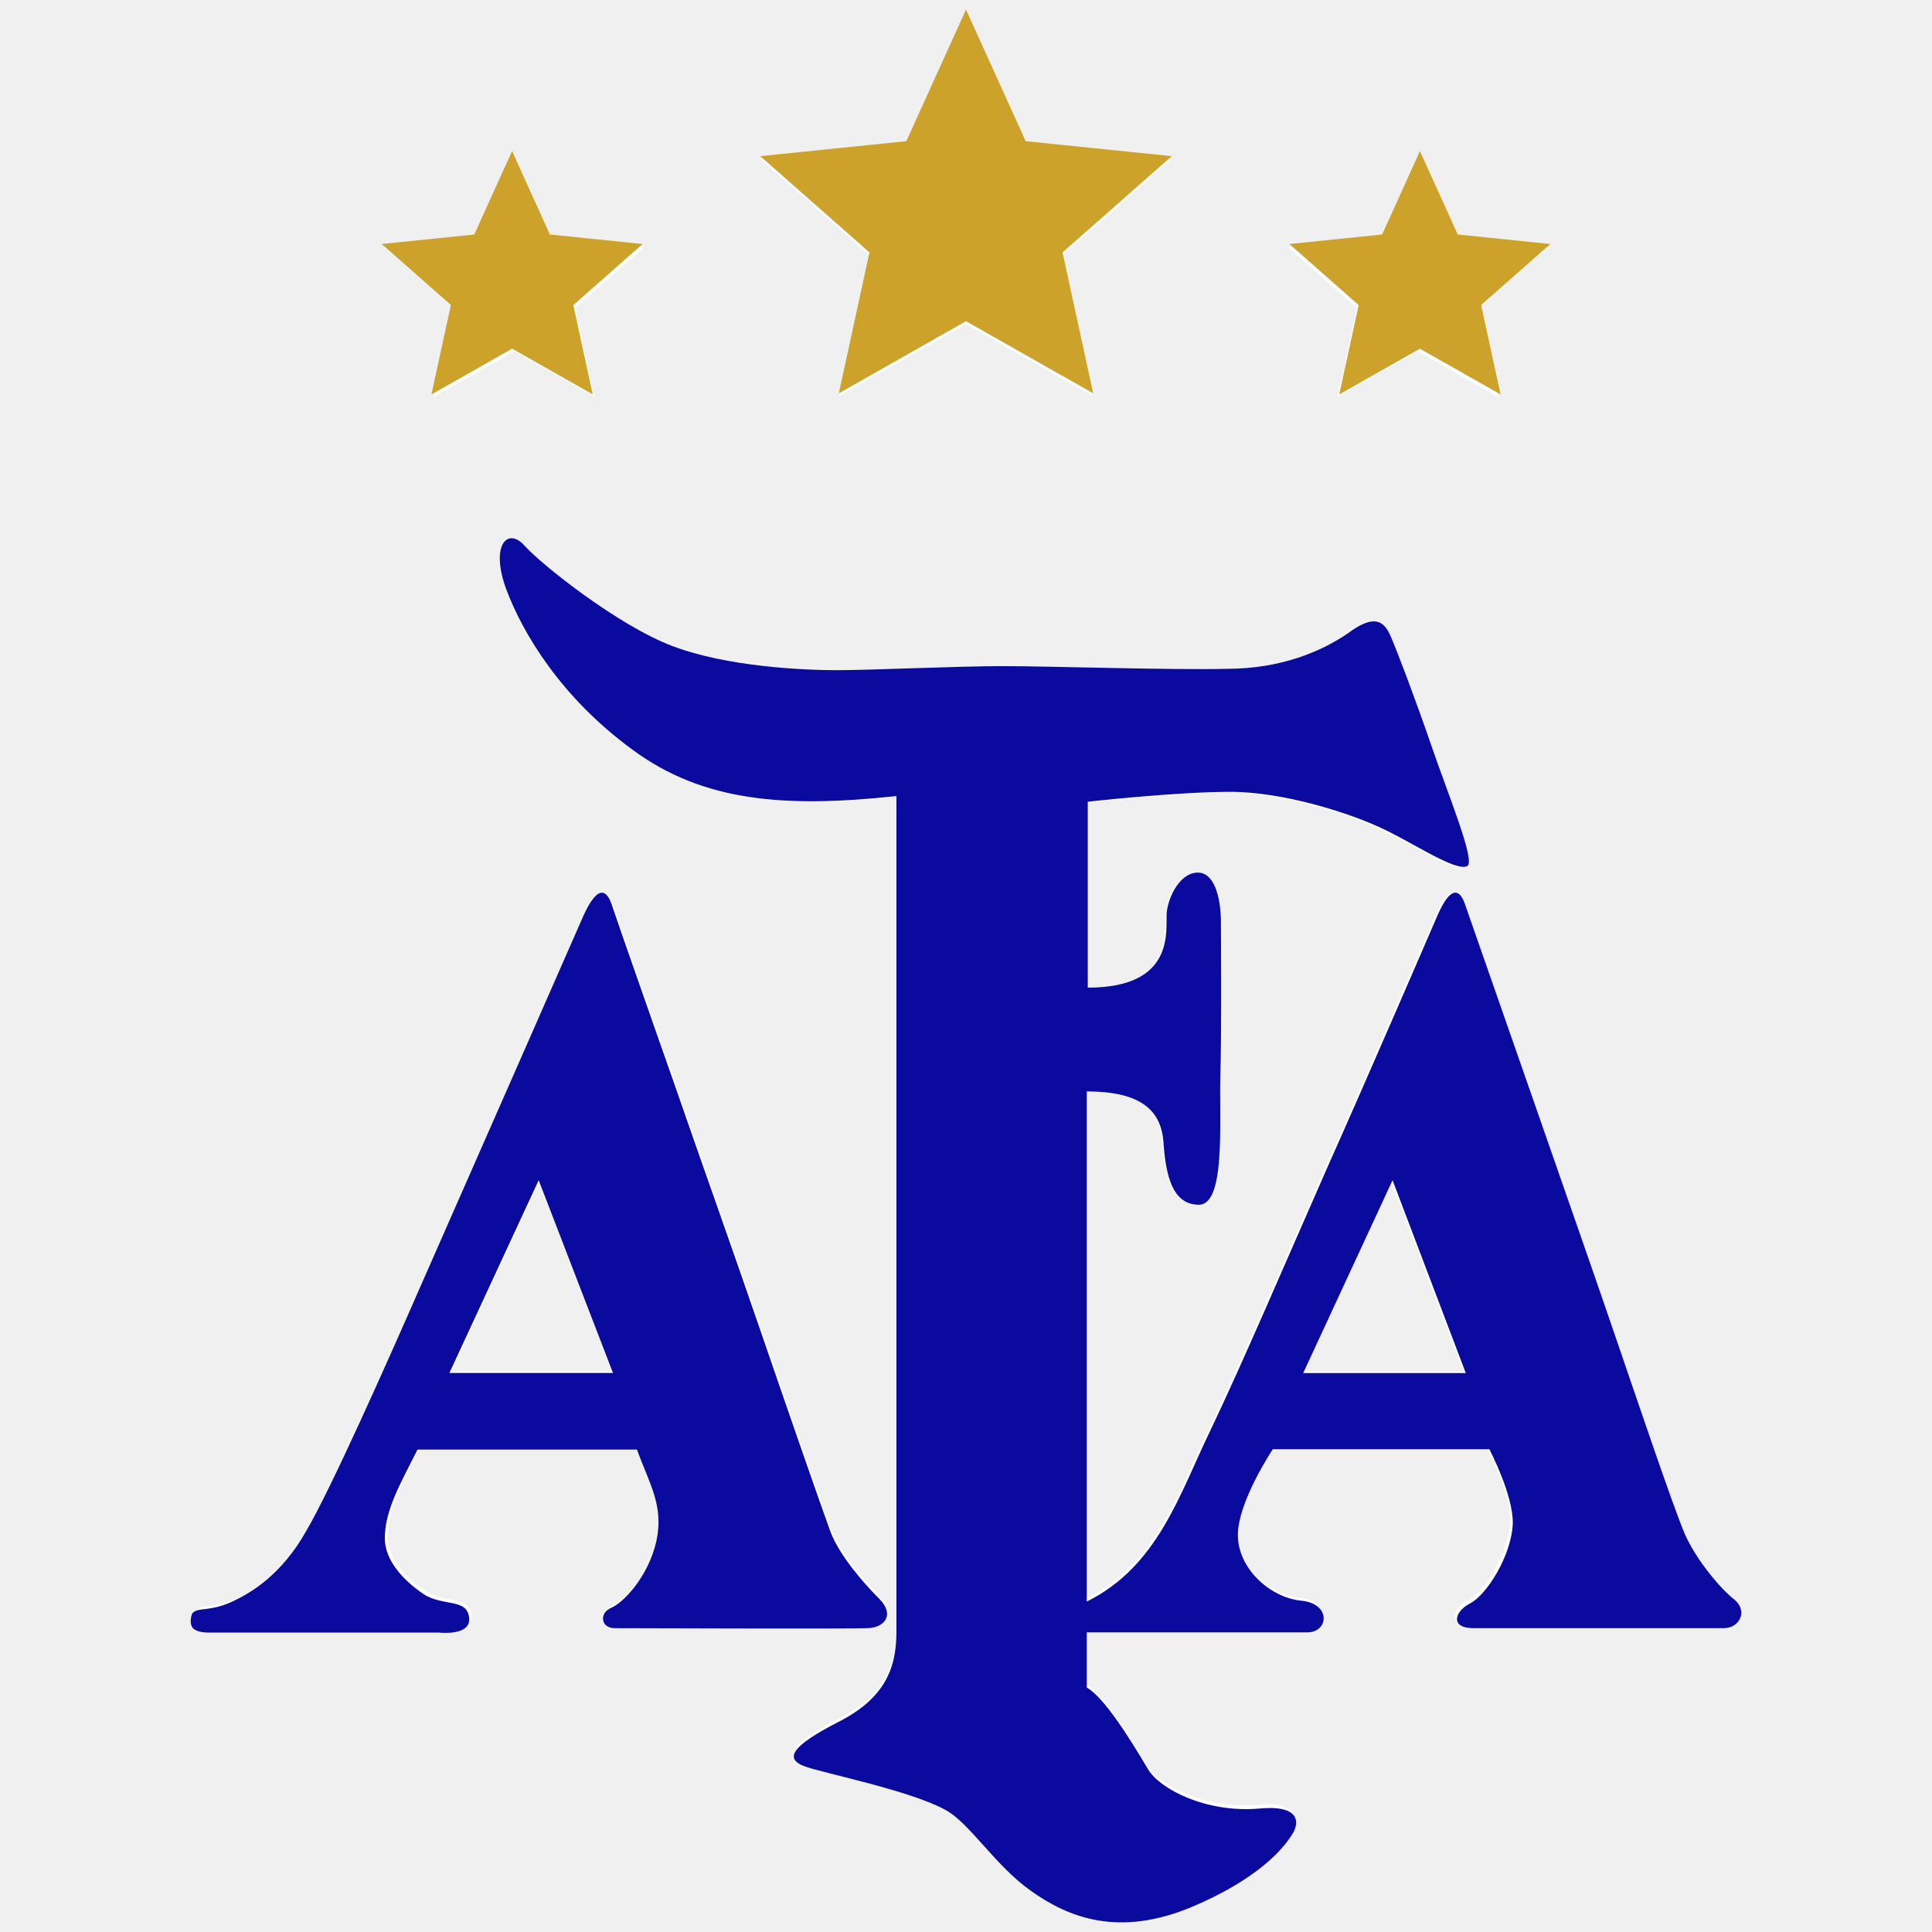
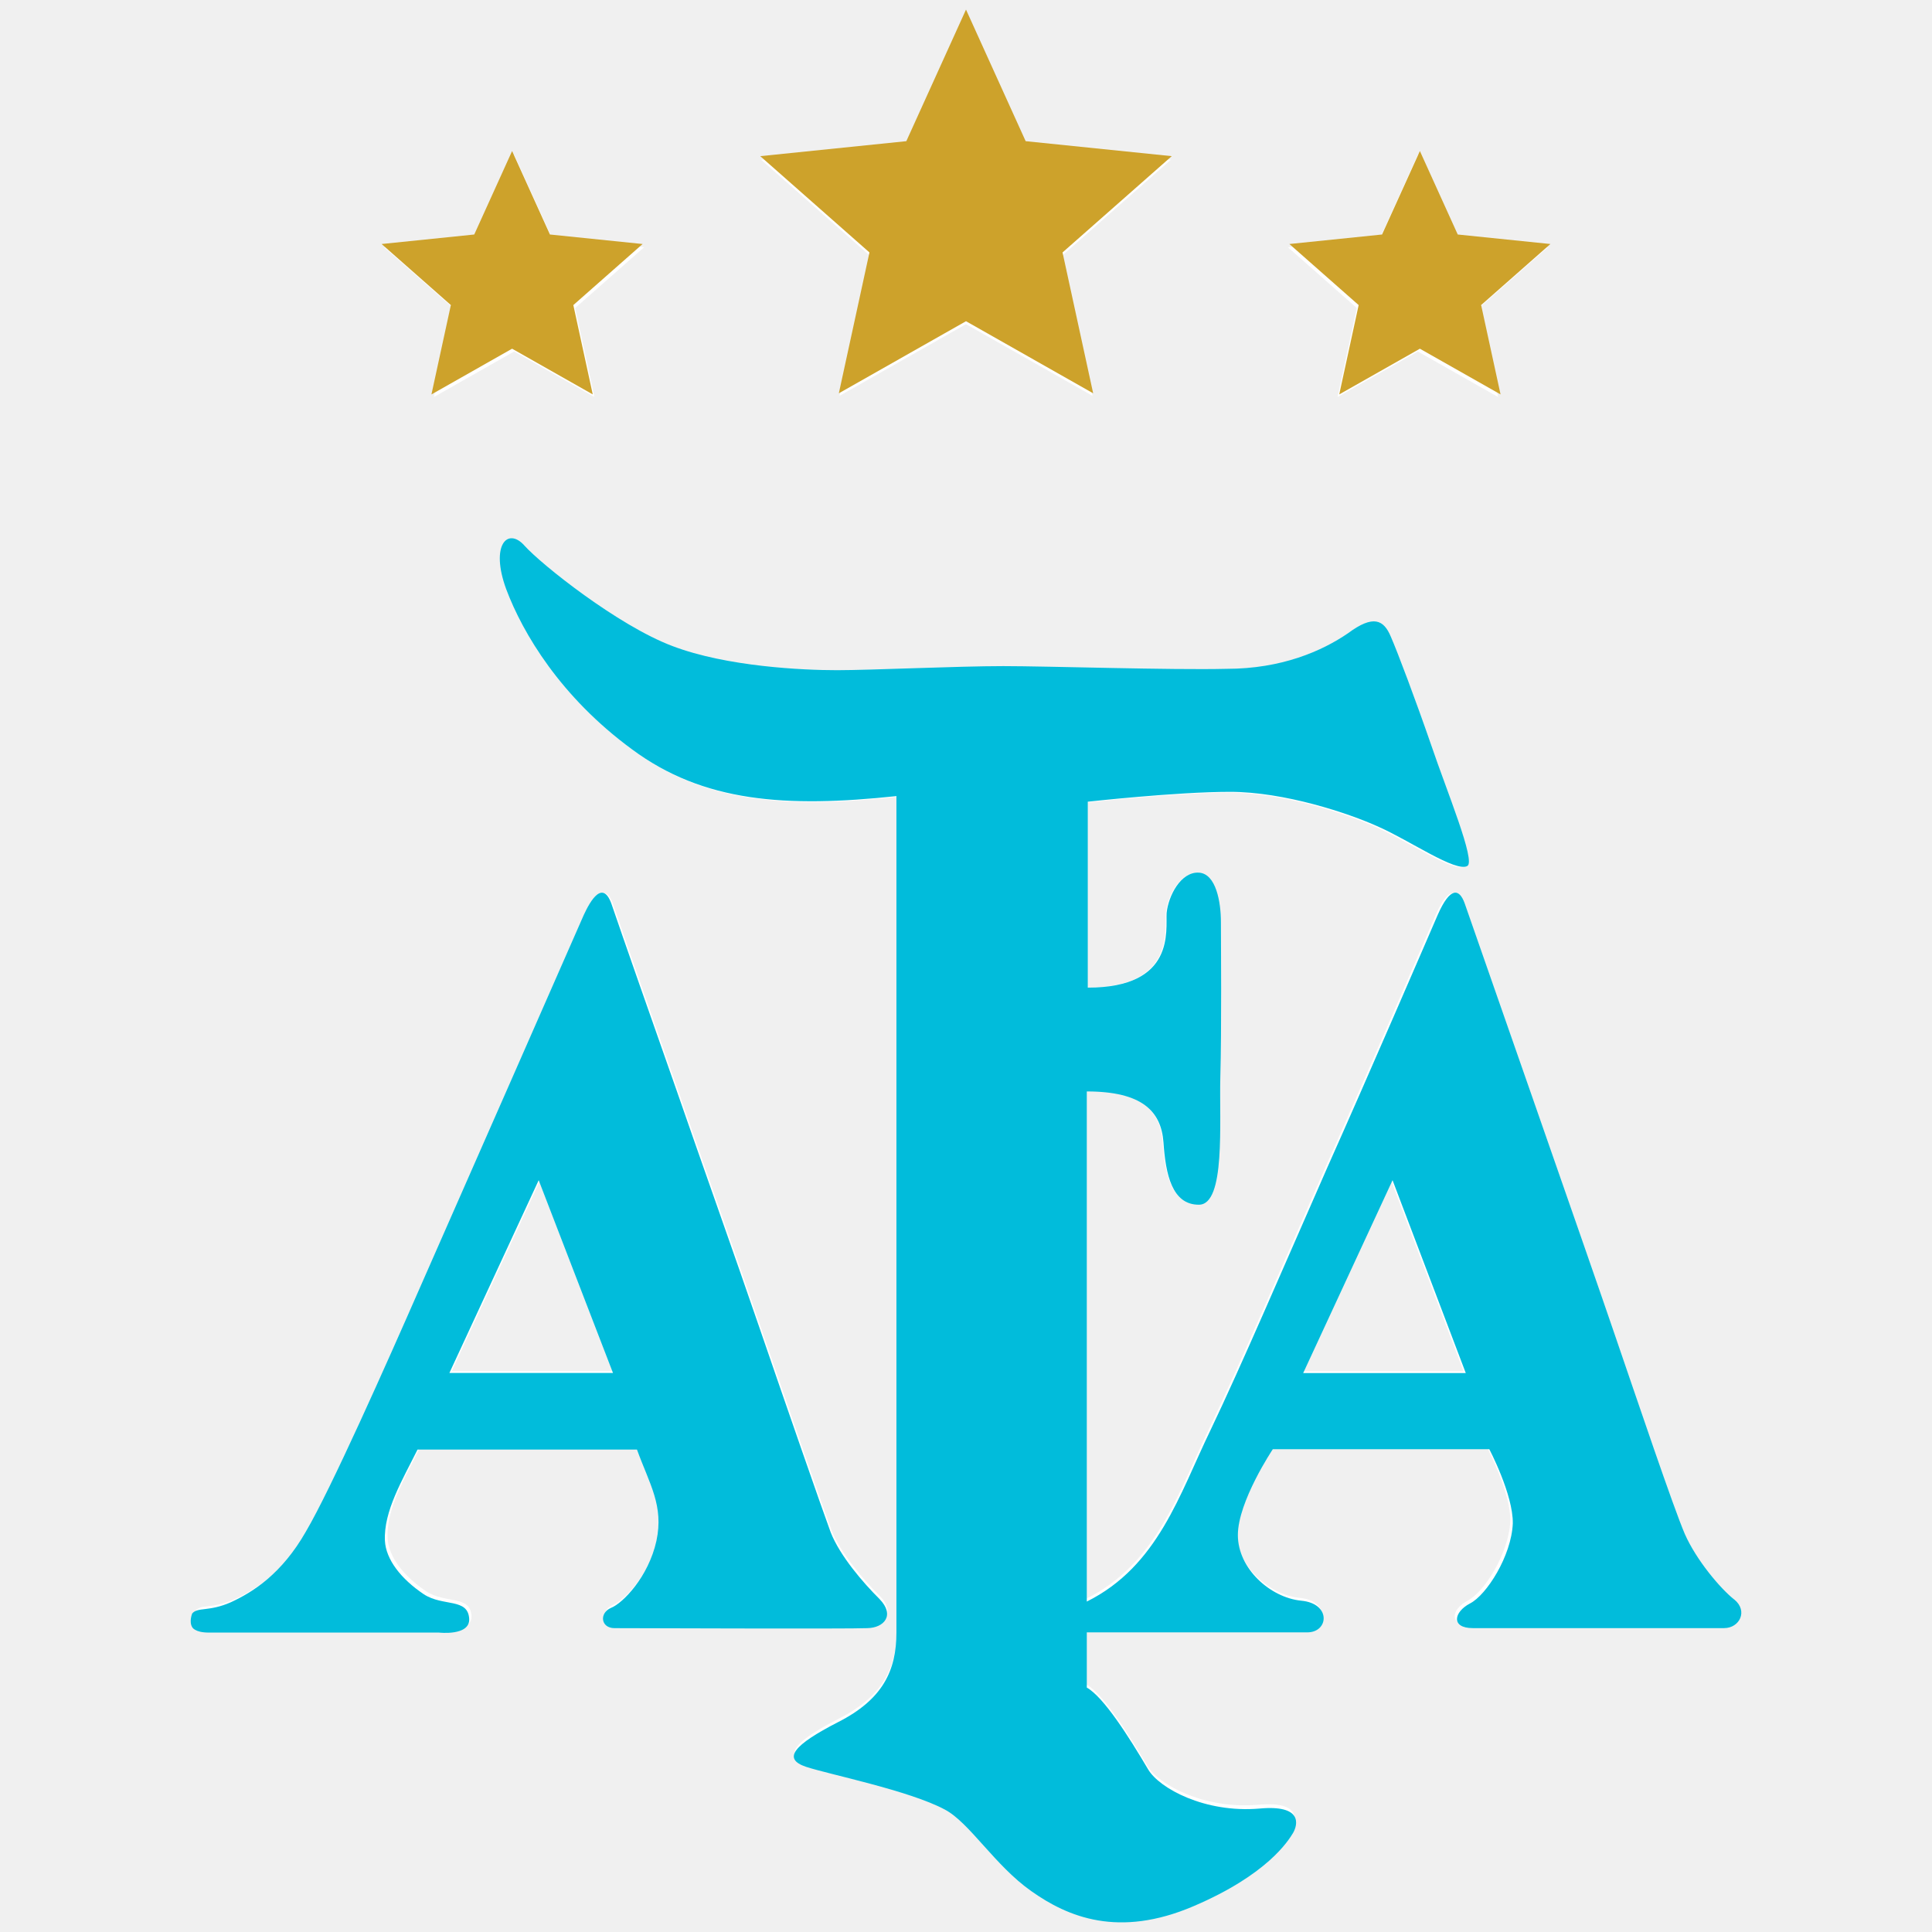
<svg xmlns="http://www.w3.org/2000/svg" id="Capa_1" data-name="Capa 1" viewBox="0 0 1713 1713">
  <defs>
    <style>
      .cls-1 {
-         fill: #fff;
+         fill: #01bcdb;
      }

      .cls-1, .cls-2, .cls-3 {
        fill-rule: evenodd;
        stroke-width: 0px;
      }

      .cls-2 {
-         fill: #cda22b;
+         fill: #fff;
      }

      .cls-3 {
-         fill: #0a0a9e;
+         fill: #cda22b;
      }
    </style>
  </defs>
  <g>
    <g>
-       <path class="cls-1" d="m400.54,1215.69l78.81-170.12,65.57,170.12h-144.38Zm379.63,199.54c-14.31-14.15-34.9-38.04-43.08-58.81-7.59-20.44-40-114.01-62.48-179.43-22.5-65.7-53.06-151.41-73.7-211.12-20.64-58.79-48.4-137.92-56.78-162.57-7.87-24.39-19.31-4.21-25.03,8.26-5.35,12.19-111.91,254.9-143.46,326.34-31.54,72.02-79.87,180.62-101.66,217.63-21.27,37.44-46.73,53.51-66.34,62.57-19.42,8.55-29.24,4.05-34.12,9.91,0,0-2.93,7.2,0,12.04,0,0,2.1,4.79,14.7,4.79h203.14s27.29,3.16,26.68-12.03c-.99-18.79-23.05-10.67-40.06-21.8-20.17-13.56-33.47-30.69-34.32-47.22-1.25-26.02,15.39-53.54,28.77-80.47h193.7c11.14,30.68,23.82,49.47,17.17,80.61-7.03,31.75-29.69,55.04-40.06,59.1-10.58,4.52-9.12,17.89,3.09,17.89s208.57.76,222.94,0c14.78-.14,24.99-11.28,10.93-25.71h0Z" />
-       <path class="cls-1" d="m1154.11,1215.8l78.88-170.23,64.64,170.23h-143.52Zm380.45,199.87c-12.36-9.78-33.4-34.75-43.58-57.76-10.21-23.75-41.93-117.9-62.2-177-20.39-60-127.42-366.03-132.2-379.89-4.83-13.23-12.86-14.26-23.68,10.25-10.52,24.35-60.92,141.2-97.44,223.01-36.32,82.55-76.17,175.64-103.21,232.04-27.32,56.42-46.25,119.89-109.13,151.17v-450.27c48.97,0,65.66,17.59,67.68,44.96,1.92,28.26,7.5,55.03,31.23,55.03s17.94-72.65,18.94-112.33c1.25-43.16.53-120.01.53-137.3s-4.24-42.57-19.46-43.47c-15.94-.91-26.93,20.45-28.46,35.64-.85,15.34,7.89,65.86-69.59,65.86v-164.09s78.16-8.72,125.64-8.72,104.41,18.65,131.31,30.99c27.05,11.9,68.06,40.31,78.08,34.43,7.59-4.19-18.08-65.86-31.83-106.46-13.78-39.86-29.55-81.82-35.73-95.94-6.2-14.74-15.3-19.69-37.74-3.03-23.04,15.81-58.77,31.44-107.19,31.44-48.55,1.21-157.01-2.39-197.1-2.39s-117,3.6-146.76,3.6-97.36-3.03-145.39-21.35c-47.87-18.05-115.54-71.89-130.45-88.59-14.93-16.68-30.39-.44-16.17,38.36,14.7,39.24,48.26,95.37,110.98,141.38,63.11,46.91,135.94,51.71,233.46,41.34v738.11c0,33.55-11.85,59.13-51.6,79.28-39.19,20.14-49.25,32.34-28.21,39.39,20.02,6.64,91.24,20.92,122.54,37.74,21.73,11.43,44.1,49.32,76.18,71.9,32.41,23.03,77.26,41.65,143.31,13.39,65.18-27.82,83.59-57.61,87.86-64.66,4.07-7.06,8.94-25.14-29.8-21.51-48.14,4.05-88.2-17.9-98.04-34.46-17.33-29.31-39.3-63.91-54.21-72.34v-48.73h194.63c18.94,0,21.3-25.54-5.43-27.96-27.19-2.7-55.88-28.25-55.88-57.91s30.85-75.8,30.85-75.8h191.07s21.18,40.16,20.73,65.59c-1.24,28.72-23.22,63.14-37.74,70.54-14.37,7.49-17.19,21.79,2.49,21.79h221.75c13.64,0,21.37-15.17,8.97-25.26h0Z" />
+       <path class="cls-2" d="m400.54,1215.69l78.81-170.12,65.57,170.12h-144.38Zm379.63,199.54c-14.31-14.15-34.9-38.04-43.08-58.81-7.59-20.44-40-114.01-62.48-179.43-22.5-65.7-53.06-151.41-73.7-211.12-20.64-58.79-48.4-137.92-56.78-162.57-7.87-24.39-19.31-4.21-25.03,8.26-5.35,12.19-111.91,254.9-143.46,326.34-31.54,72.02-79.87,180.62-101.66,217.63-21.27,37.44-46.73,53.51-66.34,62.57-19.42,8.55-29.24,4.05-34.12,9.91,0,0-2.93,7.2,0,12.04,0,0,2.1,4.79,14.7,4.79h203.14s27.29,3.16,26.68-12.03c-.99-18.79-23.05-10.67-40.06-21.8-20.17-13.56-33.47-30.69-34.32-47.22-1.25-26.02,15.39-53.54,28.77-80.47h193.7c11.14,30.68,23.82,49.47,17.17,80.61-7.03,31.75-29.69,55.04-40.06,59.1-10.58,4.52-9.12,17.89,3.09,17.89s208.57.76,222.94,0c14.78-.14,24.99-11.28,10.93-25.71h0Z" />
+       <path class="cls-2" d="m1154.11,1215.8l78.88-170.23,64.64,170.23h-143.52Zm380.45,199.87c-12.36-9.78-33.4-34.75-43.58-57.76-10.21-23.75-41.93-117.9-62.2-177-20.39-60-127.42-366.03-132.2-379.89-4.83-13.23-12.86-14.26-23.68,10.25-10.52,24.35-60.92,141.2-97.44,223.01-36.32,82.55-76.17,175.64-103.21,232.04-27.32,56.42-46.25,119.89-109.13,151.17v-450.27c48.97,0,65.66,17.59,67.68,44.96,1.92,28.26,7.5,55.03,31.23,55.03s17.94-72.65,18.94-112.33c1.25-43.16.53-120.01.53-137.3s-4.24-42.57-19.46-43.47c-15.94-.91-26.93,20.45-28.46,35.64-.85,15.34,7.89,65.86-69.59,65.86v-164.09s78.16-8.72,125.64-8.72,104.41,18.65,131.31,30.99c27.05,11.9,68.06,40.31,78.08,34.43,7.59-4.19-18.08-65.86-31.83-106.46-13.78-39.86-29.55-81.82-35.73-95.94-6.2-14.74-15.3-19.69-37.74-3.03-23.04,15.81-58.77,31.44-107.19,31.44-48.55,1.21-157.01-2.39-197.1-2.39s-117,3.6-146.76,3.6-97.36-3.03-145.39-21.35c-47.87-18.05-115.54-71.89-130.45-88.59-14.93-16.68-30.39-.44-16.17,38.36,14.7,39.24,48.26,95.37,110.98,141.38,63.11,46.91,135.94,51.71,233.46,41.34v738.11c0,33.55-11.85,59.13-51.6,79.28-39.19,20.14-49.25,32.34-28.21,39.39,20.02,6.64,91.24,20.92,122.54,37.74,21.73,11.43,44.1,49.32,76.18,71.9,32.41,23.03,77.26,41.65,143.31,13.39,65.18-27.82,83.59-57.61,87.86-64.66,4.07-7.06,8.94-25.14-29.8-21.51-48.14,4.05-88.2-17.9-98.04-34.46-17.33-29.31-39.3-63.91-54.21-72.34v-48.73h194.63c18.94,0,21.3-25.54-5.43-27.96-27.19-2.7-55.88-28.25-55.88-57.91s30.85-75.8,30.85-75.8h191.07s21.18,40.16,20.73,65.59c-1.24,28.72-23.22,63.14-37.74,70.54-14.37,7.49-17.19,21.79,2.49,21.79h221.75c13.64,0,21.37-15.17,8.97-25.26h0Z" />
    </g>
    <g>
-       <polygon class="cls-1" points="455.88 137.2 489.28 210.86 571.06 219.25 509.93 273.16 527.07 352.01 455.88 311.66 384.69 352.01 401.82 273.16 340.69 219.25 422.47 210.86 455.88 137.2 455.88 137.2" />
-       <polygon class="cls-1" points="1257.12 137.2 1290.53 210.86 1372.31 219.25 1311.17 273.16 1328.31 352.01 1257.12 311.66 1185.93 352.01 1203.07 273.16 1141.93 219.25 1223.72 210.86 1257.12 137.2 1257.12 137.2" />
-       <polygon class="cls-1" points="856.5 12.34 909.16 128.48 1038.11 141.7 941.71 226.7 968.74 351.01 856.5 287.4 744.26 351.01 771.28 226.7 674.89 141.7 803.83 128.48 856.5 12.34 856.5 12.34" />
+       <polygon class="cls-2" points="455.88 137.2 489.28 210.86 571.06 219.25 509.93 273.16 527.07 352.01 455.88 311.66 384.69 352.01 401.82 273.16 340.69 219.25 422.47 210.86 455.88 137.2 455.88 137.2" />
+       <polygon class="cls-2" points="1257.12 137.2 1290.53 210.86 1372.31 219.25 1311.17 273.16 1328.31 352.01 1257.12 311.66 1185.93 352.01 1203.07 273.16 1141.93 219.25 1223.72 210.86 1257.12 137.2 1257.12 137.2" />
+       <polygon class="cls-2" points="856.5 12.34 909.16 128.48 1038.11 141.7 941.71 226.7 968.74 351.01 856.5 287.4 744.26 351.01 771.28 226.7 674.89 141.7 803.83 128.48 856.5 12.34 856.5 12.34" />
    </g>
  </g>
  <g>
    <g>
-       <path class="cls-3" d="m398.46,1217.32l79.17-170.89,65.87,170.89h-145.04Zm381.36,200.44c-14.37-14.22-35.06-38.21-43.28-59.08-7.62-20.53-40.19-114.53-62.76-180.25-22.61-66-53.3-152.1-74.04-212.08-20.74-59.06-48.63-138.55-57.03-163.31-7.91-24.5-19.39-4.23-25.15,8.3-5.37,12.25-112.42,256.06-144.12,327.83-31.68,72.35-80.23,181.44-102.12,218.62-21.36,37.61-46.94,53.76-66.65,62.85-19.51,8.59-29.38,4.07-34.27,9.96,0,0-2.94,7.23,0,12.1,0,0,2.11,4.82,14.76,4.82h204.06s27.42,3.18,26.8-12.08c-1-18.88-23.15-10.72-40.25-21.9-20.26-13.62-33.63-30.83-34.48-47.43-1.25-26.14,15.46-53.79,28.9-80.84h194.58c11.19,30.82,23.93,49.7,17.24,80.98-7.06,31.89-29.83,55.29-40.25,59.37-10.62,4.54-9.16,17.97,3.1,17.97s209.51.76,223.96,0c14.84-.14,25.1-11.33,10.98-25.83h0Z" />
-       <path class="cls-3" d="m1155.46,1217.43l79.24-171,64.93,171h-144.17Zm382.19,200.78c-12.41-9.82-33.55-34.91-43.78-58.02-10.26-23.86-42.12-118.44-62.49-177.81-20.48-60.27-128-367.7-132.8-381.62-4.85-13.3-12.92-14.32-23.79,10.29-10.57,24.47-61.2,141.85-97.89,224.02-36.48,82.92-76.52,176.44-103.68,233.1-27.45,56.67-46.46,120.43-109.62,151.86v-452.31c49.19,0,65.96,17.67,67.99,45.16,1.93,28.39,7.54,55.28,31.38,55.28s18.02-72.98,19.02-112.85c1.25-43.36.53-120.56.53-137.93s-4.26-42.76-19.55-43.66c-16.02-.92-27.06,20.54-28.59,35.8-.85,15.41,7.93,66.16-69.91,66.16v-164.84s78.52-8.76,126.21-8.76,104.89,18.73,131.9,31.13c27.17,11.96,68.37,40.5,78.44,34.59,7.62-4.21-18.16-66.15-31.97-106.95-13.84-40.05-29.69-82.19-35.89-96.38-6.22-14.81-15.37-19.78-37.91-3.04-23.14,15.88-59.04,31.58-107.67,31.58-48.77,1.21-157.73-2.4-198-2.4s-117.53,3.61-147.43,3.61-97.81-3.04-146.06-21.45c-48.09-18.13-116.06-72.22-131.04-88.99-15-16.76-30.53-.44-16.25,38.53,14.77,39.42,48.48,95.8,111.48,142.02,63.39,47.12,136.56,51.94,234.53,41.53v741.46c0,33.7-11.9,59.39-51.83,79.64-39.37,20.23-49.48,32.49-28.34,39.57,20.11,6.67,91.65,21.01,123.1,37.91,21.83,11.48,44.3,49.55,76.53,72.23,32.56,23.13,77.61,41.84,143.96,13.45,65.47-27.95,83.97-57.87,88.26-64.95,4.09-7.09,8.98-25.25-29.94-21.61-48.36,4.07-88.6-17.98-98.48-34.61-17.4-29.45-39.48-64.2-54.46-72.67v-48.95h195.52c19.02,0,21.4-25.65-5.45-28.09-27.31-2.71-56.13-28.38-56.13-58.17s30.99-76.14,30.99-76.14h191.94s21.28,40.34,20.83,65.89c-1.24,28.85-23.33,63.43-37.91,70.86-14.43,7.53-17.27,21.88,2.5,21.88h222.76c13.7,0,21.46-15.24,9.02-25.38h0Z" />
+       <path class="cls-1" d="m398.46,1217.32l79.17-170.89,65.87,170.89h-145.04Zm381.36,200.44c-14.37-14.22-35.06-38.21-43.28-59.08-7.62-20.53-40.19-114.53-62.76-180.25-22.61-66-53.3-152.1-74.04-212.08-20.74-59.06-48.63-138.55-57.03-163.31-7.91-24.5-19.39-4.23-25.15,8.3-5.37,12.25-112.42,256.06-144.12,327.83-31.68,72.35-80.23,181.44-102.12,218.62-21.36,37.61-46.94,53.76-66.65,62.85-19.51,8.59-29.38,4.07-34.27,9.96,0,0-2.94,7.23,0,12.1,0,0,2.11,4.82,14.76,4.82h204.06s27.42,3.18,26.8-12.08c-1-18.88-23.15-10.72-40.25-21.9-20.26-13.62-33.63-30.83-34.48-47.43-1.25-26.14,15.46-53.79,28.9-80.84h194.58c11.19,30.82,23.93,49.7,17.24,80.98-7.06,31.89-29.83,55.29-40.25,59.37-10.62,4.54-9.16,17.97,3.1,17.97s209.51.76,223.96,0c14.84-.14,25.1-11.33,10.98-25.83h0Z" />
+       <path class="cls-1" d="m1155.46,1217.43l79.24-171,64.93,171h-144.17Zm382.19,200.78c-12.41-9.82-33.55-34.91-43.78-58.02-10.26-23.86-42.12-118.44-62.49-177.81-20.48-60.27-128-367.7-132.8-381.62-4.85-13.3-12.92-14.32-23.79,10.29-10.57,24.47-61.2,141.85-97.89,224.02-36.48,82.92-76.52,176.44-103.68,233.1-27.45,56.67-46.46,120.43-109.62,151.86v-452.31c49.19,0,65.96,17.67,67.99,45.16,1.93,28.39,7.54,55.28,31.38,55.28s18.02-72.98,19.02-112.85c1.25-43.36.53-120.56.53-137.93s-4.26-42.76-19.55-43.66c-16.02-.92-27.06,20.54-28.59,35.8-.85,15.41,7.93,66.16-69.91,66.16v-164.84s78.52-8.76,126.21-8.76,104.89,18.73,131.9,31.13c27.17,11.96,68.37,40.5,78.44,34.59,7.62-4.21-18.16-66.15-31.97-106.95-13.84-40.05-29.69-82.19-35.89-96.38-6.22-14.81-15.37-19.78-37.91-3.04-23.14,15.88-59.04,31.58-107.67,31.58-48.77,1.21-157.73-2.4-198-2.4s-117.53,3.61-147.43,3.61-97.81-3.04-146.06-21.45c-48.09-18.13-116.06-72.22-131.04-88.99-15-16.76-30.53-.44-16.25,38.53,14.77,39.42,48.48,95.8,111.48,142.02,63.39,47.12,136.56,51.94,234.53,41.53v741.46c0,33.7-11.9,59.39-51.83,79.64-39.37,20.23-49.48,32.49-28.34,39.57,20.11,6.67,91.65,21.01,123.1,37.91,21.83,11.48,44.3,49.55,76.53,72.23,32.56,23.13,77.61,41.84,143.96,13.45,65.47-27.95,83.97-57.87,88.26-64.95,4.09-7.09,8.98-25.25-29.94-21.61-48.36,4.07-88.6-17.98-98.48-34.61-17.4-29.45-39.48-64.2-54.46-72.67v-48.95h195.52c19.02,0,21.4-25.65-5.45-28.09-27.31-2.71-56.13-28.38-56.13-58.17s30.99-76.14,30.99-76.14h191.94s21.28,40.34,20.83,65.89c-1.24,28.85-23.33,63.43-37.91,70.86-14.43,7.53-17.27,21.88,2.5,21.88h222.76c13.7,0,21.46-15.24,9.02-25.38h0Z" />
    </g>
    <g>
-       <polygon class="cls-2" points="454.05 133.92 487.61 207.92 569.76 216.35 508.35 270.5 525.57 349.71 454.05 309.18 382.54 349.71 399.75 270.5 338.34 216.35 420.49 207.92 454.05 133.92 454.05 133.92" />
-       <polygon class="cls-2" points="1258.94 133.92 1292.5 207.92 1374.66 216.35 1313.24 270.5 1330.46 349.71 1258.94 309.18 1187.43 349.71 1204.64 270.5 1143.23 216.35 1225.39 207.92 1258.94 133.92 1258.94 133.92" />
-       <polygon class="cls-2" points="856.5 8.5 909.4 125.17 1038.93 138.45 942.1 223.83 969.25 348.71 856.5 284.81 743.75 348.71 770.89 223.83 674.07 138.45 803.59 125.17 856.5 8.5 856.5 8.5" />
+       <polygon class="cls-3" points="454.05 133.92 487.61 207.92 569.76 216.35 508.35 270.5 525.57 349.71 454.05 309.18 382.54 349.71 399.75 270.5 338.34 216.35 420.49 207.92 454.05 133.92 454.05 133.92" />
+       <polygon class="cls-3" points="1258.94 133.92 1292.5 207.92 1374.66 216.35 1313.24 270.5 1330.46 349.71 1258.94 309.18 1187.43 349.71 1204.64 270.5 1143.23 216.35 1225.39 207.92 1258.94 133.92 1258.94 133.92" />
+       <polygon class="cls-3" points="856.5 8.5 909.4 125.17 1038.93 138.45 942.1 223.83 969.25 348.71 856.5 284.81 743.75 348.71 770.89 223.83 674.07 138.45 803.59 125.17 856.5 8.5 856.5 8.5" />
    </g>
  </g>
</svg>
